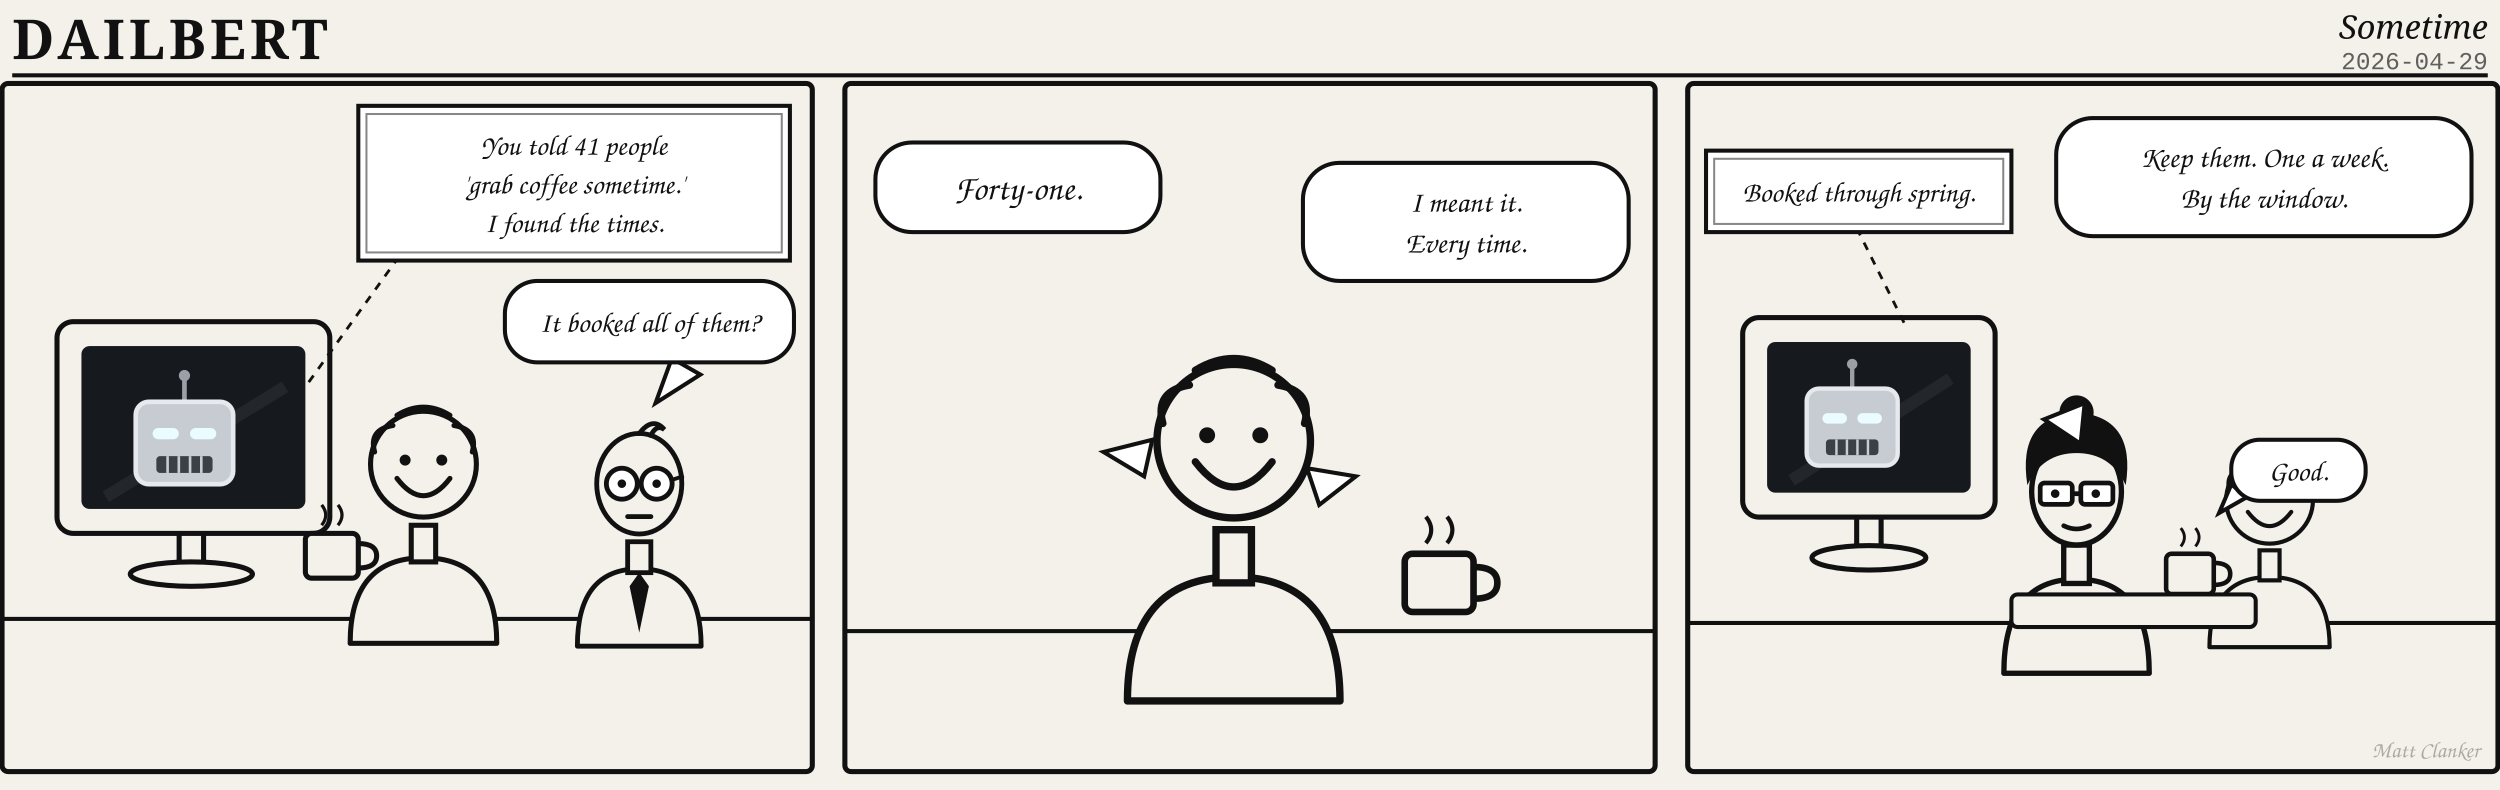
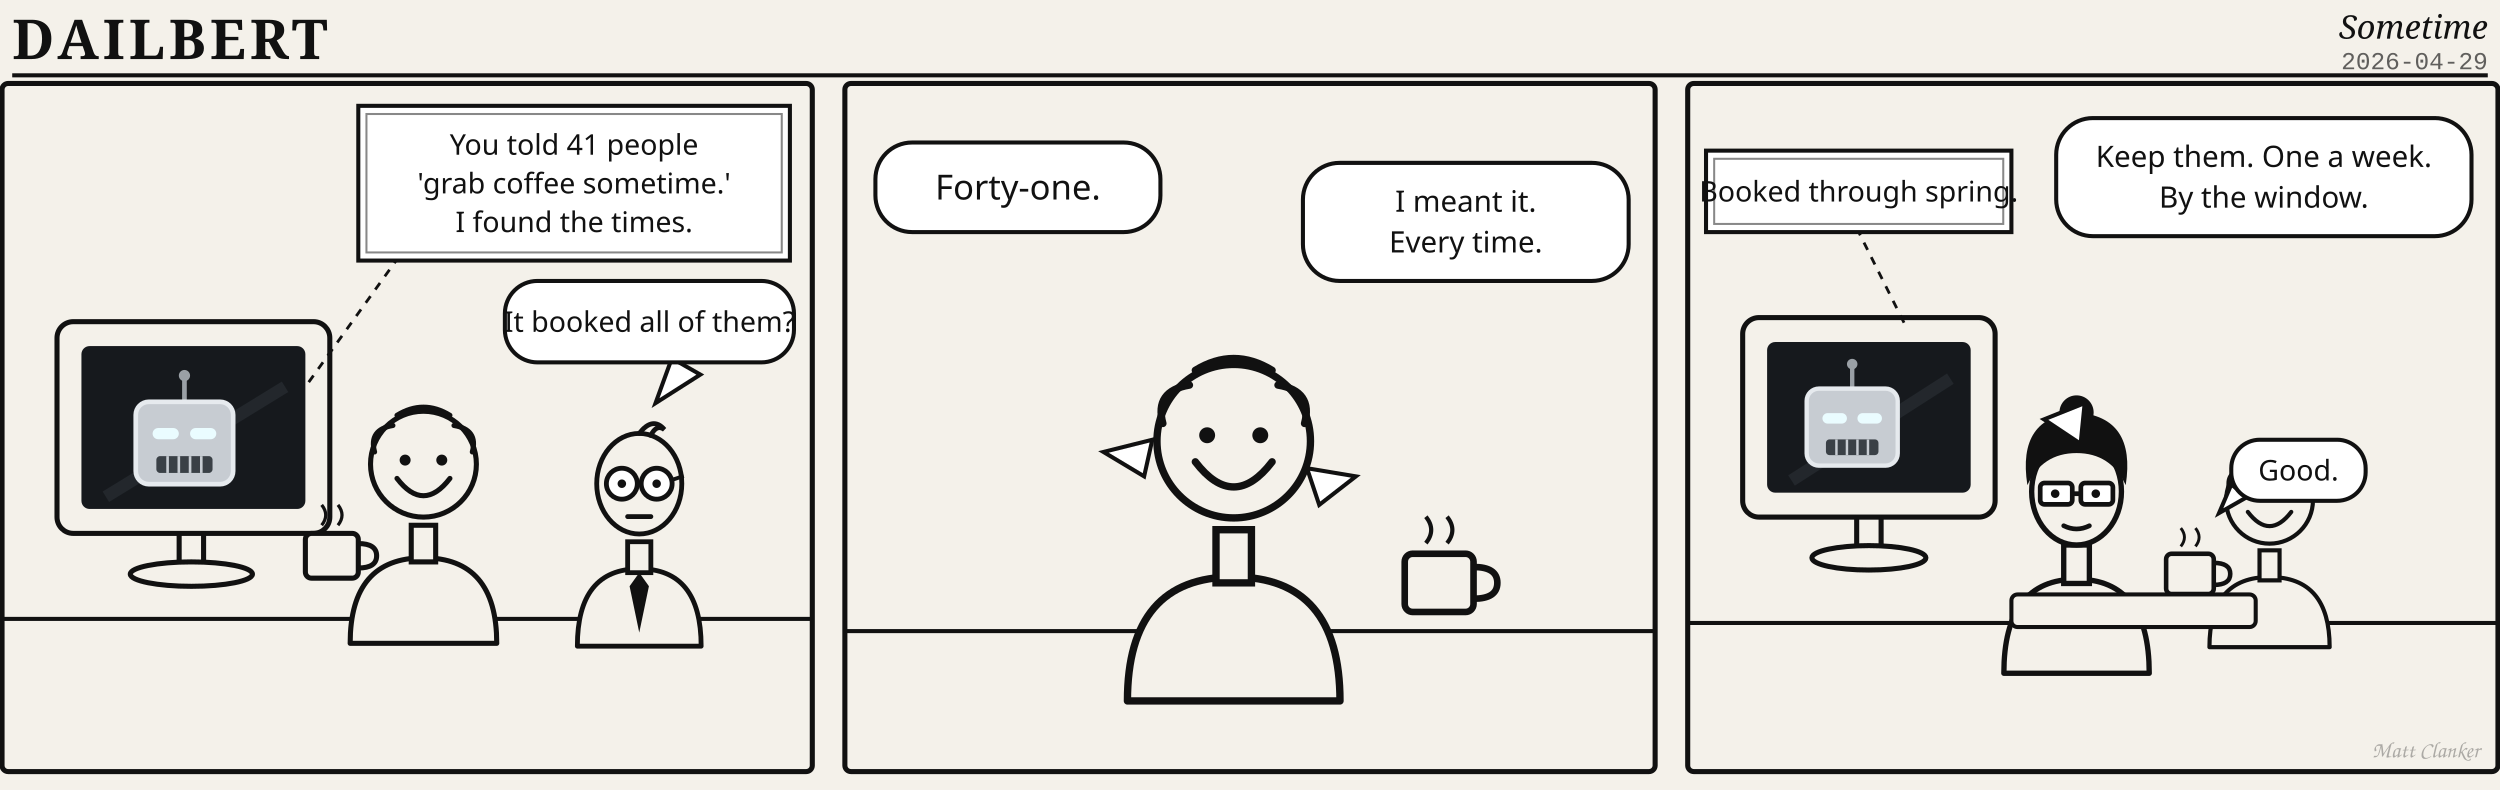
<svg xmlns="http://www.w3.org/2000/svg" viewBox="0 0 1228 388" width="1228" height="388" font-family="Georgia,serif">
  <rect width="1228" height="388" fill="#f4f1ea" />
  <text x="6" y="29" font-family="Georgia,serif" font-weight="bold" font-size="27" letter-spacing="2" fill="#111">DAILBERT</text>
  <text x="1222" y="19" text-anchor="end" font-family="Georgia,serif" font-style="italic" font-size="16" fill="#111">Sometime</text>
  <text x="1222" y="34" text-anchor="end" font-family="'Courier New',monospace" font-size="12" fill="#111" opacity="0.65">2026-04-29</text>
  <line x1="6" y1="37" x2="1222" y2="37" stroke="#111" stroke-width="2" />
  <g transform="translate(0,40)">
    <defs>
      <g id="dailbert">
        <path d="M8 132 Q8 92 40 92 Q72 92 72 132 Z" fill="#f4f1ea" stroke="#111" stroke-width="2.5" stroke-linejoin="round" />
        <rect x="34" y="78" width="12" height="16" fill="#f4f1ea" stroke="#111" stroke-width="2.5" />
        <path d="M40 94 l-5 7 l5 24 l5 -24 z" fill="#111" />
        <ellipse cx="40" cy="48" rx="22" ry="26" fill="#f4f1ea" stroke="#111" stroke-width="2.5" />
        <path d="M40 22 q7 -9 13 -2 q-4 -3 -7 3" fill="none" stroke="#111" stroke-width="2.5" stroke-linecap="round" />
        <circle cx="31" cy="48" r="8" fill="#fff" stroke="#111" stroke-width="2.5" />
        <circle cx="49" cy="48" r="8" fill="#fff" stroke="#111" stroke-width="2.5" />
        <line x1="39" y1="48" x2="41" y2="48" stroke="#111" stroke-width="2.5" />
        <line x1="57" y1="46" x2="63" y2="44" stroke="#111" stroke-width="2" />
        <circle cx="31" cy="48" r="2.2" fill="#111" />
        <circle cx="49" cy="48" r="2.2" fill="#111" />
        <line x1="34" y1="65" x2="46" y2="65" stroke="#111" stroke-width="2.5" stroke-linecap="round" />
      </g>
      <g id="doug">
        <path d="M4 134 Q4 92 40 92 Q76 92 76 134 Z" fill="#f4f1ea" stroke="#111" stroke-width="2.5" stroke-linejoin="round" />
        <rect x="34" y="76" width="12" height="18" fill="#f4f1ea" stroke="#111" stroke-width="2.5" />
        <circle cx="40" cy="46" r="26" fill="#f4f1ea" stroke="#111" stroke-width="2.5" />
        <path d="M16 40 q-3 -11 9 -13" fill="none" stroke="#111" stroke-width="2.5" stroke-linecap="round" />
        <path d="M64 40 q3 -11 -9 -13" fill="none" stroke="#111" stroke-width="2.5" stroke-linecap="round" />
        <path d="M27 22 q13 -8 26 0" fill="none" stroke="#111" stroke-width="2.5" stroke-linecap="round" />
        <circle cx="31" cy="44" r="2.7" fill="#111" />
        <circle cx="49" cy="44" r="2.7" fill="#111" />
        <path d="M27 53 q13 17 26 0" fill="none" stroke="#111" stroke-width="2.5" stroke-linecap="round" />
      </g>
      <g id="mug">
        <rect x="0" y="0" width="26" height="22" rx="3" fill="#f4f1ea" stroke="#111" stroke-width="2.5" />
        <path d="M26 5 q9 0 9 6 q0 6 -9 6" fill="none" stroke="#111" stroke-width="2.5" />
        <path d="M8 -4 q4 -5 0 -10" fill="none" stroke="#111" stroke-width="1.6" />
        <path d="M16 -4 q4 -5 0 -10" fill="none" stroke="#111" stroke-width="1.6" />
      </g>
      <g id="priya">
        <path d="M6 134 Q6 90 40 90 Q74 90 74 134 Z" fill="#f4f1ea" stroke="#111" stroke-width="2.5" stroke-linejoin="round" />
        <path d="M20 96 l-3 12 M60 96 l3 12" stroke="#111" stroke-width="2.5" stroke-linecap="round" />
        <rect x="34" y="74" width="12" height="18" fill="#f4f1ea" stroke="#111" stroke-width="2.5" />
        <ellipse cx="40" cy="49" rx="21" ry="25" fill="#f4f1ea" stroke="#111" stroke-width="2.5" />
        <path d="M17 46 q-5 -32 23 -34 q28 2 23 34 q-7 -15 -23 -15 q-16 0 -23 15 z" fill="#111" />
        <circle cx="40" cy="12" r="8" fill="#111" />
        <rect x="23" y="45" width="15" height="10" rx="2" fill="#fff" stroke="#111" stroke-width="2.2" />
        <rect x="42" y="45" width="15" height="10" rx="2" fill="#fff" stroke="#111" stroke-width="2.2" />
        <line x1="38" y1="50" x2="42" y2="50" stroke="#111" stroke-width="2.2" />
        <circle cx="30" cy="50" r="2" fill="#111" />
        <circle cx="49" cy="50" r="2" fill="#111" />
        <path d="M34 65 q6 3 12 0" fill="none" stroke="#111" stroke-width="2.2" stroke-linecap="round" />
      </g>
      <g id="clanker">
        <line x1="30" y1="8" x2="30" y2="-4" stroke="#9aa0a6" stroke-width="2.5" />
        <circle cx="30" cy="-6" r="3" fill="#9aa0a6" />
        <rect x="4" y="8" width="52" height="44" rx="7" fill="#c7ccd2" stroke="#e6eaee" stroke-width="2.5" />
        <rect x="13" y="22" width="14" height="6" rx="3" fill="#eafcff" />
        <rect x="33" y="22" width="14" height="6" rx="3" fill="#eafcff" />
        <rect x="15" y="37" width="30" height="9" rx="2" fill="#3a4046" />
        <line x1="21" y1="37" x2="21" y2="46" stroke="#c7ccd2" stroke-width="1.4" />
        <line x1="27" y1="37" x2="27" y2="46" stroke="#c7ccd2" stroke-width="1.4" />
        <line x1="33" y1="37" x2="33" y2="46" stroke="#c7ccd2" stroke-width="1.4" />
        <line x1="39" y1="37" x2="39" y2="46" stroke="#c7ccd2" stroke-width="1.4" />
      </g>
    </defs>
    <g>
      <rect x="1" y="1" width="398" height="338" rx="3" fill="#f4f1ea" stroke="#111" stroke-width="2.5" />
      <clipPath id="c1">
        <rect x="1" y="1" width="398" height="338" rx="3" />
      </clipPath>
      <g clip-path="url(#c1)">
        <line x1="0" y1="264" x2="400" y2="264" stroke="#111" stroke-width="2" />
        <rect x="88" y="220" width="12" height="20" fill="#f4f1ea" stroke="#111" stroke-width="2.5" />
        <ellipse cx="94" cy="242" rx="30" ry="6" fill="#f4f1ea" stroke="#111" stroke-width="2.5" />
        <rect x="28" y="118" width="134" height="104" rx="8" fill="#f4f1ea" stroke="#111" stroke-width="2.5" />
        <rect x="40" y="130" width="110" height="80" rx="4" fill="#16191d" />
        <line x1="52" y1="204" x2="140" y2="150" stroke="#2f353b" stroke-width="6" opacity="0.5" />
        <g transform="translate(63,150) scale(0.92)">
          <use href="#clanker" />
        </g>
        <g transform="translate(168,142)">
          <use href="#doug" />
        </g>
        <g transform="translate(150,222)">
          <use href="#mug" />
        </g>
        <g transform="translate(276,152) scale(0.95)">
          <use href="#dailbert" />
        </g>
        <line x1="196" y1="86" x2="150" y2="150" stroke="#111" stroke-width="1.4" stroke-dasharray="4 4" />
        <rect x="176" y="12" width="212" height="76" fill="#fff" stroke="#111" stroke-width="2" />
        <rect x="180" y="16" width="204" height="68" fill="none" stroke="#111" stroke-width="1" opacity="0.5" />
-         <text x="282" y="36" text-anchor="middle" font-family="'Comic Sans MS','Segoe Print',cursive" font-size="14" fill="#111">You told 41 people</text>
-         <text x="282" y="55" text-anchor="middle" font-family="'Comic Sans MS','Segoe Print',cursive" font-size="14" fill="#111">'grab coffee sometime.'</text>
-         <text x="282" y="74" text-anchor="middle" font-family="'Comic Sans MS','Segoe Print',cursive" font-size="14" fill="#111">I found the times.</text>
+         <text x="282" y="36" text-anchor="middle" font-family="'Comic Sans MS','Chalkboard SE','Comic Neue',sans-serif" font-size="14" fill="#111">You told 41 people</text>
+         <text x="282" y="55" text-anchor="middle" font-family="'Comic Sans MS','Chalkboard SE','Comic Neue',sans-serif" font-size="14" fill="#111">'grab coffee sometime.'</text>
+         <text x="282" y="74" text-anchor="middle" font-family="'Comic Sans MS','Chalkboard SE','Comic Neue',sans-serif" font-size="14" fill="#111">I found the times.</text>
        <path d="M330 136 l-8 22 l22 -14 z" fill="#fff" stroke="#111" stroke-width="2" />
        <rect x="248" y="98" width="142" height="40" rx="16" fill="#fff" stroke="#111" stroke-width="2" />
-         <text x="319" y="123" text-anchor="middle" font-family="'Comic Sans MS','Segoe Print',cursive" font-size="14" fill="#111">It booked all of them?</text>
+         <text x="319" y="123" text-anchor="middle" font-family="'Comic Sans MS','Chalkboard SE','Comic Neue',sans-serif" font-size="14" fill="#111">It booked all of them?</text>
      </g>
    </g>
    <g>
      <rect x="415" y="1" width="398" height="338" rx="3" fill="#f4f1ea" stroke="#111" stroke-width="2.5" />
      <clipPath id="c2">
        <rect x="415" y="1" width="398" height="338" rx="3" />
      </clipPath>
      <g clip-path="url(#c2)">
        <line x1="415" y1="270" x2="813" y2="270" stroke="#111" stroke-width="2" />
        <g transform="translate(548,110) scale(1.45)">
          <use href="#doug" />
        </g>
        <g transform="translate(690,232) scale(1.3)">
          <use href="#mug" />
        </g>
        <path d="M566 176 l-24 6 l20 12 z" fill="#fff" stroke="#111" stroke-width="2" />
        <rect x="430" y="30" width="140" height="44" rx="18" fill="#fff" stroke="#111" stroke-width="2" />
-         <text x="500" y="58" text-anchor="middle" font-family="'Comic Sans MS','Segoe Print',cursive" font-size="17" fill="#111">Forty-one.</text>
+         <text x="500" y="58" text-anchor="middle" font-family="'Comic Sans MS','Chalkboard SE','Comic Neue',sans-serif" font-size="17" fill="#111">Forty-one.</text>
        <path d="M642 190 l24 4 l-18 14 z" fill="#fff" stroke="#111" stroke-width="2" />
        <rect x="640" y="40" width="160" height="58" rx="18" fill="#fff" stroke="#111" stroke-width="2" />
-         <text x="720" y="64" text-anchor="middle" font-family="'Comic Sans MS','Segoe Print',cursive" font-size="14.5" fill="#111">I meant it.</text>
-         <text x="720" y="84" text-anchor="middle" font-family="'Comic Sans MS','Segoe Print',cursive" font-size="14.5" fill="#111">Every time.</text>
+         <text x="720" y="64" text-anchor="middle" font-family="'Comic Sans MS','Chalkboard SE','Comic Neue',sans-serif" font-size="14.5" fill="#111">I meant it.</text>
+         <text x="720" y="84" text-anchor="middle" font-family="'Comic Sans MS','Chalkboard SE','Comic Neue',sans-serif" font-size="14.5" fill="#111">Every time.</text>
      </g>
    </g>
    <g>
      <rect x="829" y="1" width="398" height="338" rx="3" fill="#f4f1ea" stroke="#111" stroke-width="2.5" />
      <clipPath id="c3">
        <rect x="829" y="1" width="398" height="338" rx="3" />
      </clipPath>
      <g clip-path="url(#c3)">
        <line x1="829" y1="266" x2="1227" y2="266" stroke="#111" stroke-width="2" />
        <rect x="912" y="212" width="12" height="20" fill="#f4f1ea" stroke="#111" stroke-width="2.5" />
        <ellipse cx="918" cy="234" rx="28" ry="6" fill="#f4f1ea" stroke="#111" stroke-width="2.5" />
        <rect x="856" y="116" width="124" height="98" rx="8" fill="#f4f1ea" stroke="#111" stroke-width="2.5" />
        <rect x="868" y="128" width="100" height="74" rx="4" fill="#16191d" />
        <line x1="880" y1="196" x2="958" y2="146" stroke="#2f353b" stroke-width="6" opacity="0.5" />
        <g transform="translate(884,144) scale(0.86)">
          <use href="#clanker" />
        </g>
        <g transform="translate(1082,168) scale(0.82)">
          <use href="#doug" />
        </g>
        <g transform="translate(1064,232) scale(0.9)">
          <use href="#mug" />
        </g>
        <g transform="translate(978,150) scale(1.05)">
          <use href="#priya" />
        </g>
        <rect x="988" y="252" width="120" height="16" rx="3" fill="#f4f1ea" stroke="#111" stroke-width="2" />
        <line x1="912" y1="72" x2="936" y2="120" stroke="#111" stroke-width="1.4" stroke-dasharray="4 4" />
        <rect x="838" y="34" width="150" height="40" fill="#fff" stroke="#111" stroke-width="2" />
        <rect x="842" y="38" width="142" height="32" fill="none" stroke="#111" stroke-width="1" opacity="0.5" />
-         <text x="913" y="59" text-anchor="middle" font-family="'Comic Sans MS','Segoe Print',cursive" font-size="14" fill="#111">Booked through spring.</text>
+         <text x="913" y="59" text-anchor="middle" font-family="'Comic Sans MS','Chalkboard SE','Comic Neue',sans-serif" font-size="14" fill="#111">Booked through spring.</text>
        <path d="M1024 158 l-20 8 l18 12 z" fill="#fff" stroke="#111" stroke-width="2" />
        <rect x="1010" y="18" width="204" height="58" rx="18" fill="#fff" stroke="#111" stroke-width="2" />
-         <text x="1112" y="42" text-anchor="middle" font-family="'Comic Sans MS','Segoe Print',cursive" font-size="14.5" fill="#111">Keep them. One a week.</text>
-         <text x="1112" y="62" text-anchor="middle" font-family="'Comic Sans MS','Segoe Print',cursive" font-size="14.5" fill="#111">By the window.</text>
+         <text x="1112" y="42" text-anchor="middle" font-family="'Comic Sans MS','Chalkboard SE','Comic Neue',sans-serif" font-size="14.5" fill="#111">Keep them. One a week.</text>
+         <text x="1112" y="62" text-anchor="middle" font-family="'Comic Sans MS','Chalkboard SE','Comic Neue',sans-serif" font-size="14.5" fill="#111">By the window.</text>
        <path d="M1096 198 l-6 14 l14 -8 z" fill="#fff" stroke="#111" stroke-width="2" />
        <rect x="1096" y="176" width="66" height="30" rx="14" fill="#fff" stroke="#111" stroke-width="2" />
-         <text x="1129" y="196" text-anchor="middle" font-family="'Comic Sans MS','Segoe Print',cursive" font-size="14" fill="#111">Good.</text>
+         <text x="1129" y="196" text-anchor="middle" font-family="'Comic Sans MS','Chalkboard SE','Comic Neue',sans-serif" font-size="14" fill="#111">Good.</text>
      </g>
    </g>
  </g>
  <text x="1218" y="372" text-anchor="end" font-family="'Segoe Script','Comic Sans MS',cursive" font-style="italic" font-size="11" fill="#111" opacity="0.32">Matt Clanker</text>
</svg>
